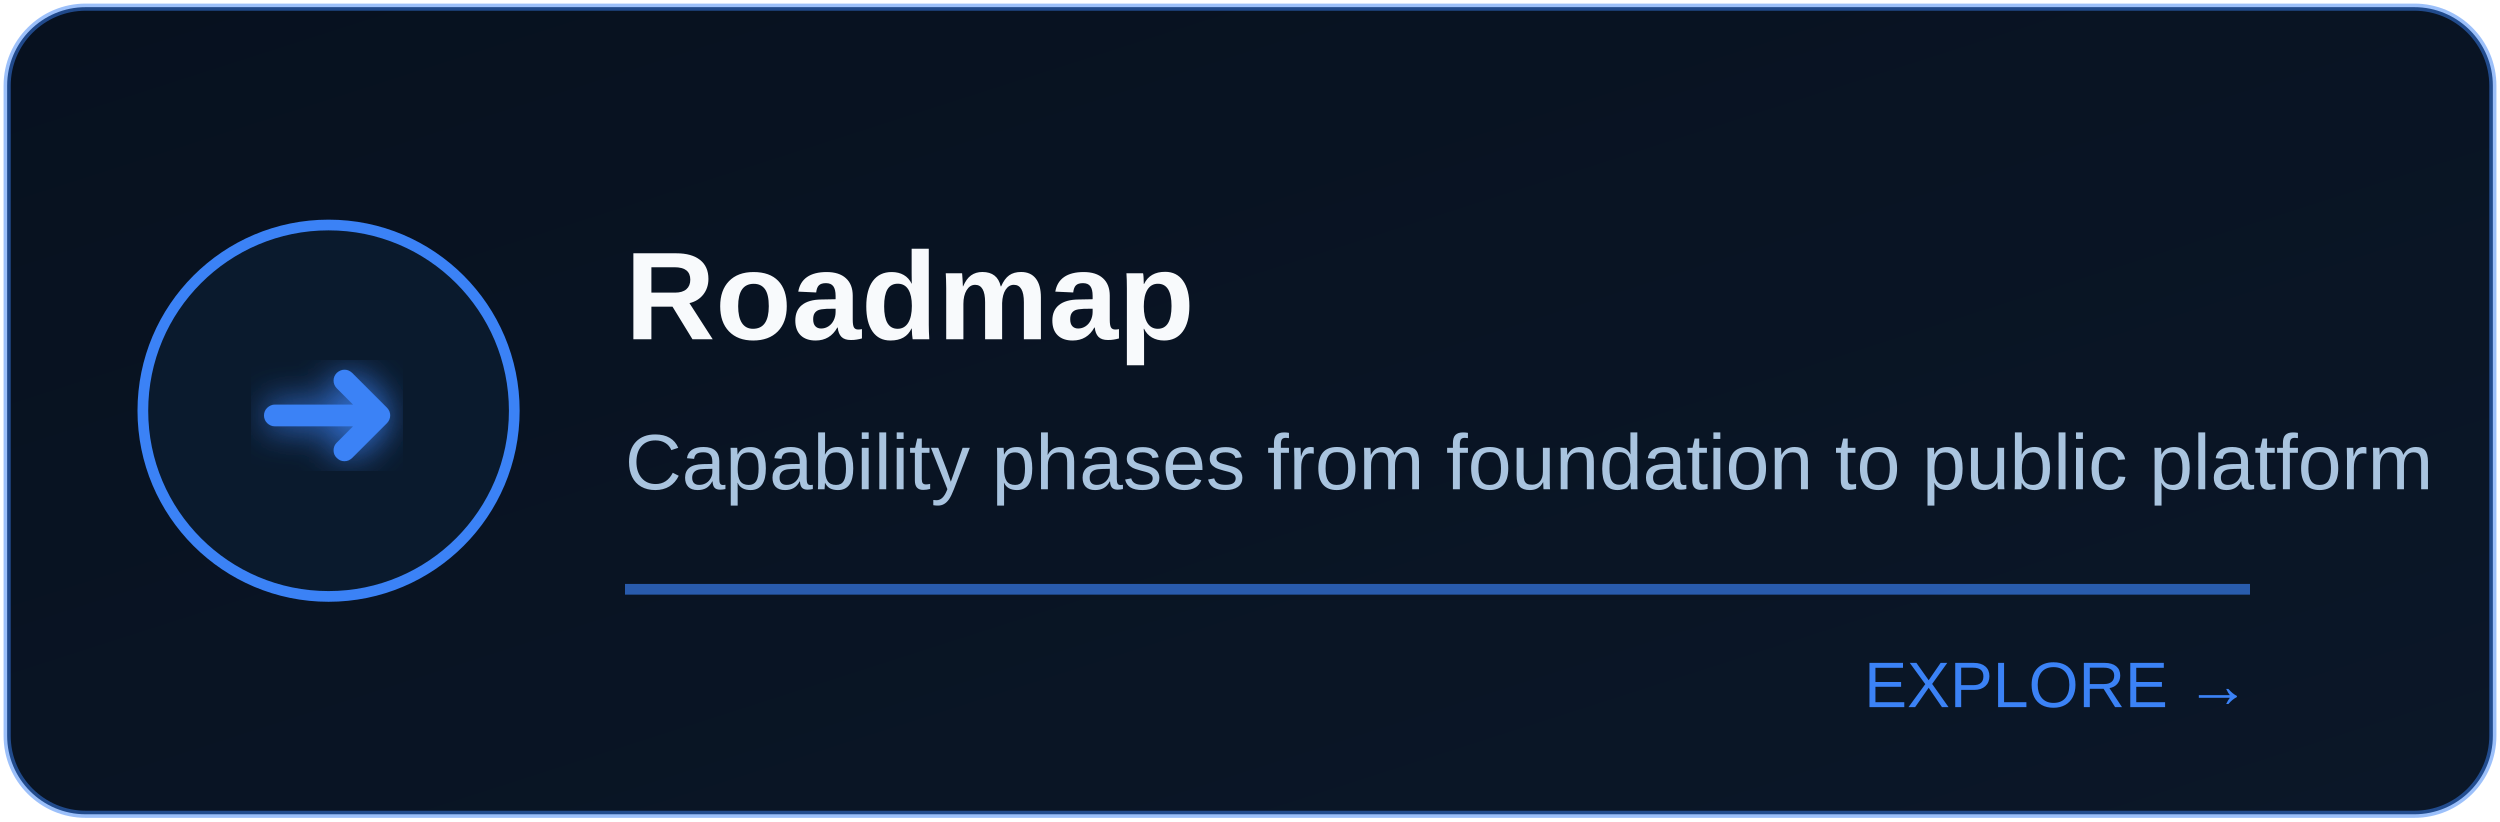
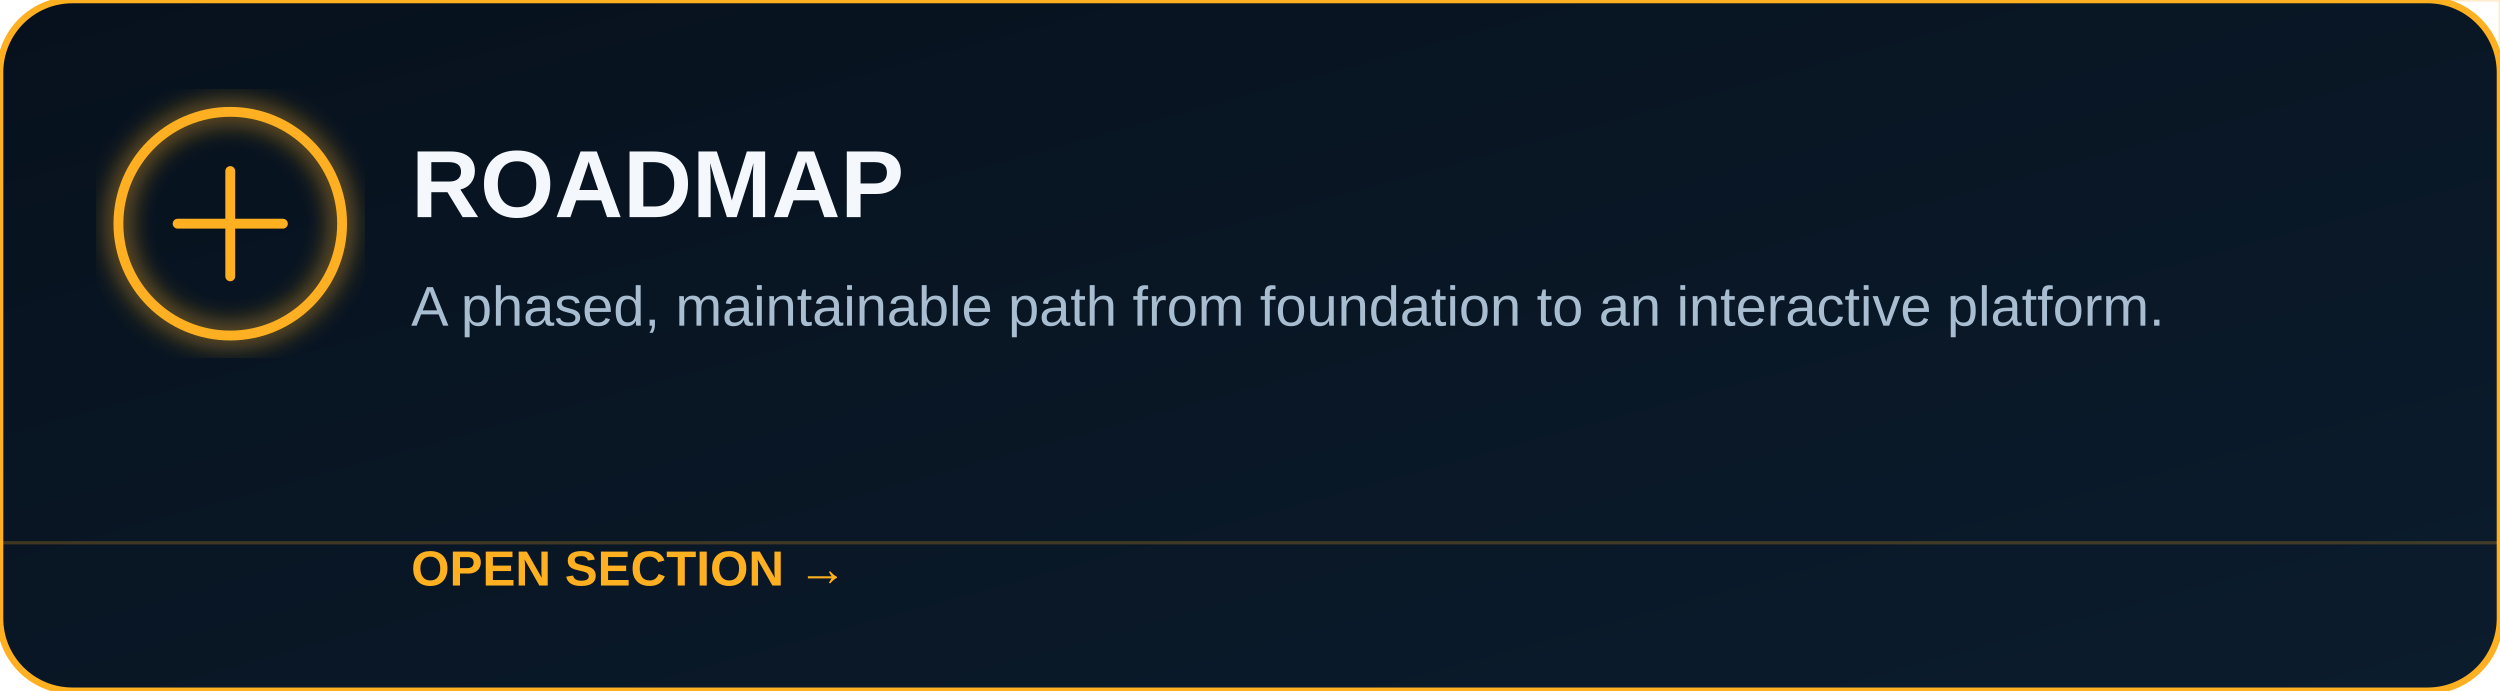
- <svg xmlns="http://www.w3.org/2000/svg" width="700" height="230" viewBox="0 0 700 230">
+ <svg xmlns="http://www.w3.org/2000/svg" width="760" height="210" viewBox="0 0 760 210">
  <defs>
-     <linearGradient id="bg" x1="0" x2="1" y1="0" y2="1">
-       <stop offset="0" stop-color="#07111f" />
-       <stop offset="1" stop-color="#0b1728" />
+     <linearGradient id="bg" x1="0" y1="0" x2="1" y2="1">
+       <stop offset="0" stop-color="#07111d" />
+       <stop offset="1" stop-color="#0b1c2d" />
    </linearGradient>
    <filter id="glow">
-       <feGaussianBlur stdDeviation="5" result="b" />
+       <feGaussianBlur stdDeviation="4" result="b" />
      <feMerge>
        <feMergeNode in="b" />
        <feMergeNode in="SourceGraphic" />
      </feMerge>
    </filter>
  </defs>
-   <rect x="2" y="2" width="696" height="226" rx="22" fill="url(#bg)" stroke="#3b82f6" stroke-opacity=".5" stroke-width="2" />
-   <circle cx="92" cy="115" r="52" fill="#0a1a2d" stroke="#3b82f6" stroke-width="3" />
-   <text x="92" y="132" text-anchor="middle" font-family="Segoe UI Symbol,Arial" font-size="50" fill="#3b82f6" filter="url(#glow)">➜</text>
-   <text x="175" y="95" font-family="Segoe UI,Arial" font-size="35" font-weight="700" fill="#f8fafc">Roadmap</text>
-   <text x="175" y="137" font-family="Segoe UI,Arial" font-size="22" fill="#a9c4df">Capability phases from foundation to public platform</text>
-   <path d="M175 165 H630" stroke="#3b82f6" stroke-opacity=".65" stroke-width="3" />
-   <text x="630" y="198" text-anchor="end" font-family="Segoe UI,Arial" font-size="18" fill="#3b82f6">EXPLORE →</text>
+   <rect width="760" height="210" rx="22" fill="url(#bg)" stroke="#ffb020" stroke-width="2" />
+   <path d="M0 165 H760" stroke="#ffb020" stroke-opacity=".22" />
+   <path d="M540 0 L760 0 L760 110" fill="none" stroke="#ffb020" stroke-opacity=".22" />
+   <circle cx="70" cy="68" r="34" fill="none" stroke="#ffb020" stroke-width="3" filter="url(#glow)" />
+   <path d="M54 68h32M70 52v32" stroke="#ffb020" stroke-width="3" stroke-linecap="round" />
+   <text x="125" y="66" font-family="Arial,Helvetica,sans-serif" font-size="29" font-weight="700" fill="#f4f8fc">ROADMAP</text>
+   <text x="125" y="99" font-family="Arial,Helvetica,sans-serif" font-size="17" fill="#a9bdd0">A phased, maintainable path from foundation to an interactive platform.</text>
+   <text x="125" y="178" font-family="Arial,Helvetica,sans-serif" font-size="15" font-weight="700" fill="#ffb020">OPEN SECTION  →</text>
</svg>
